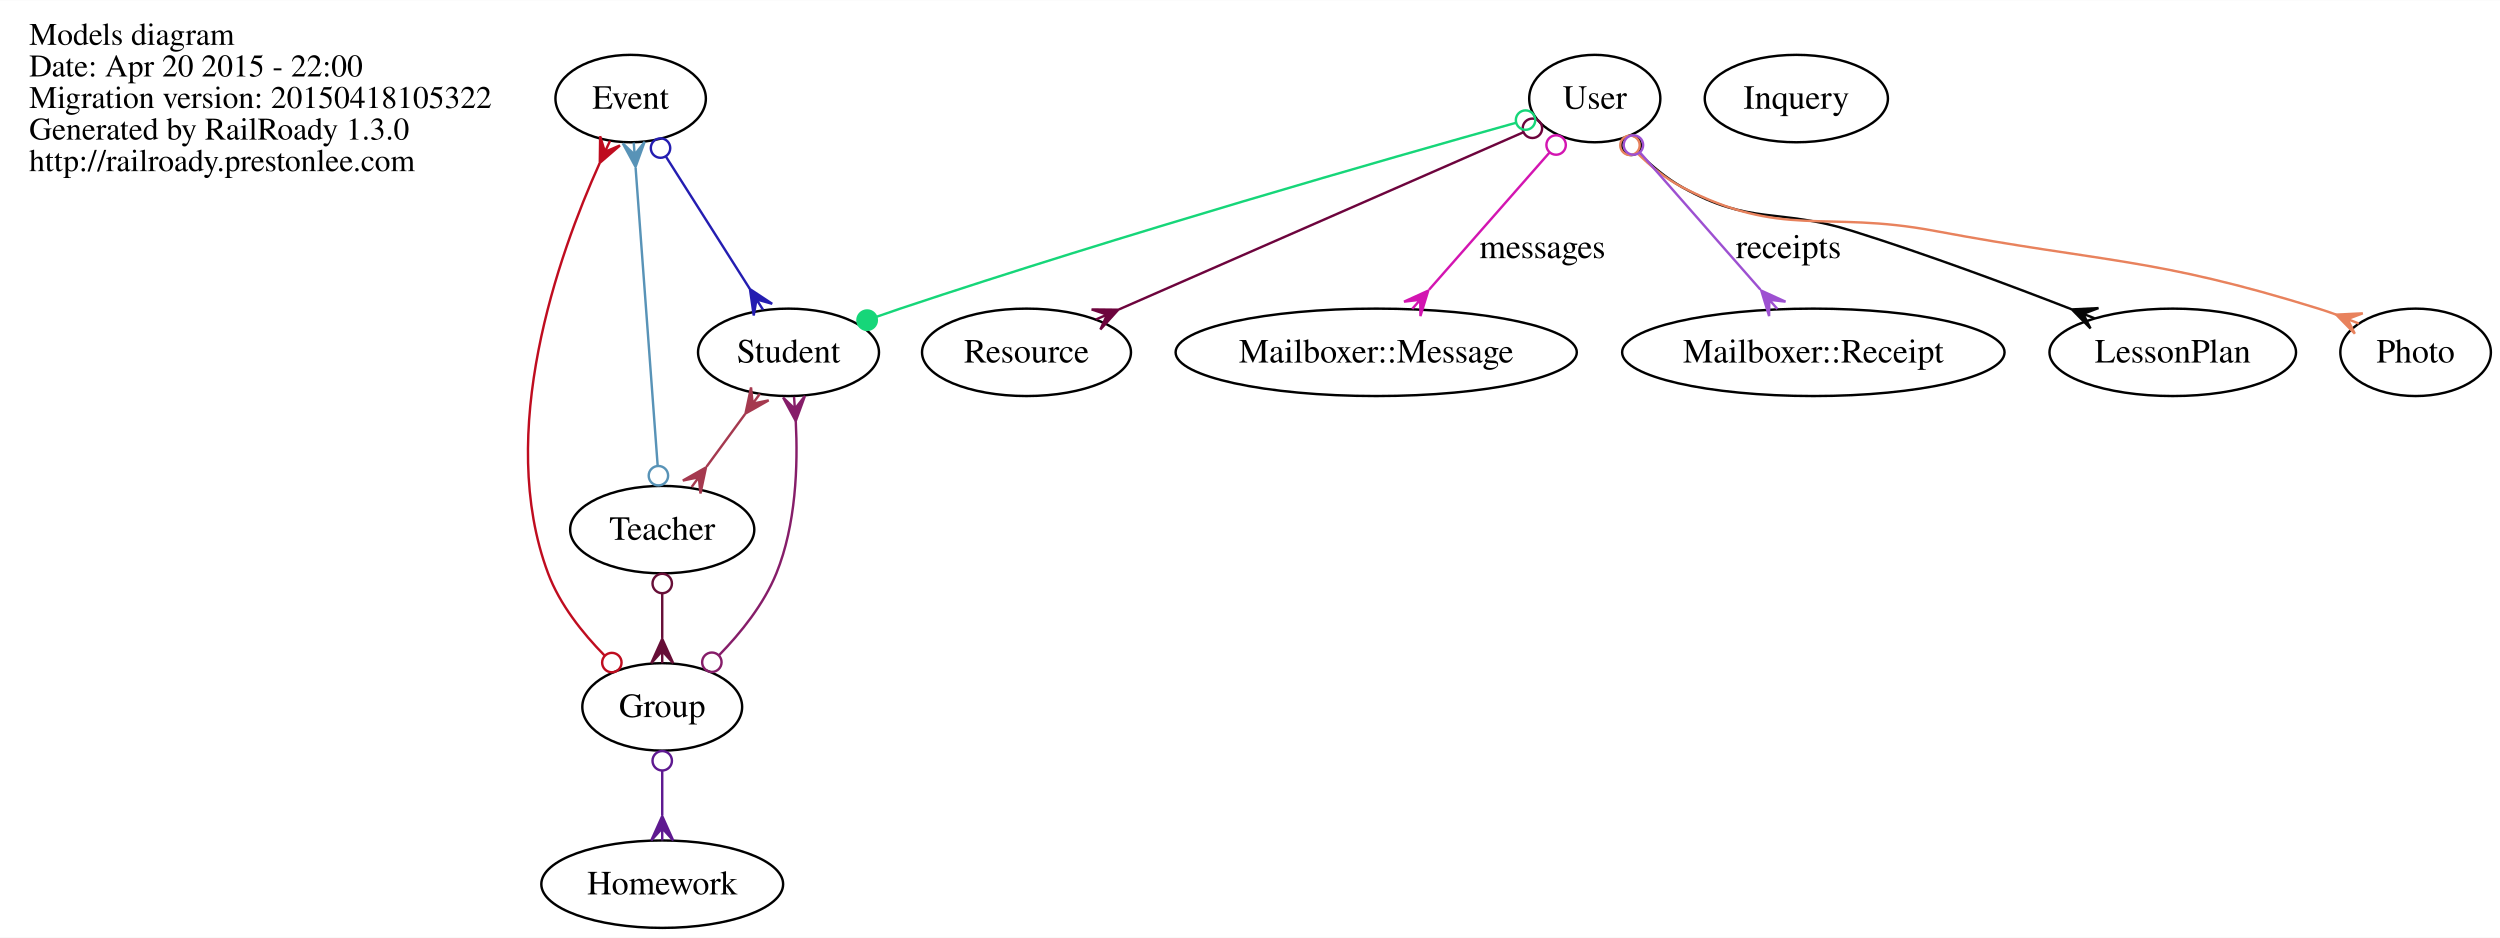
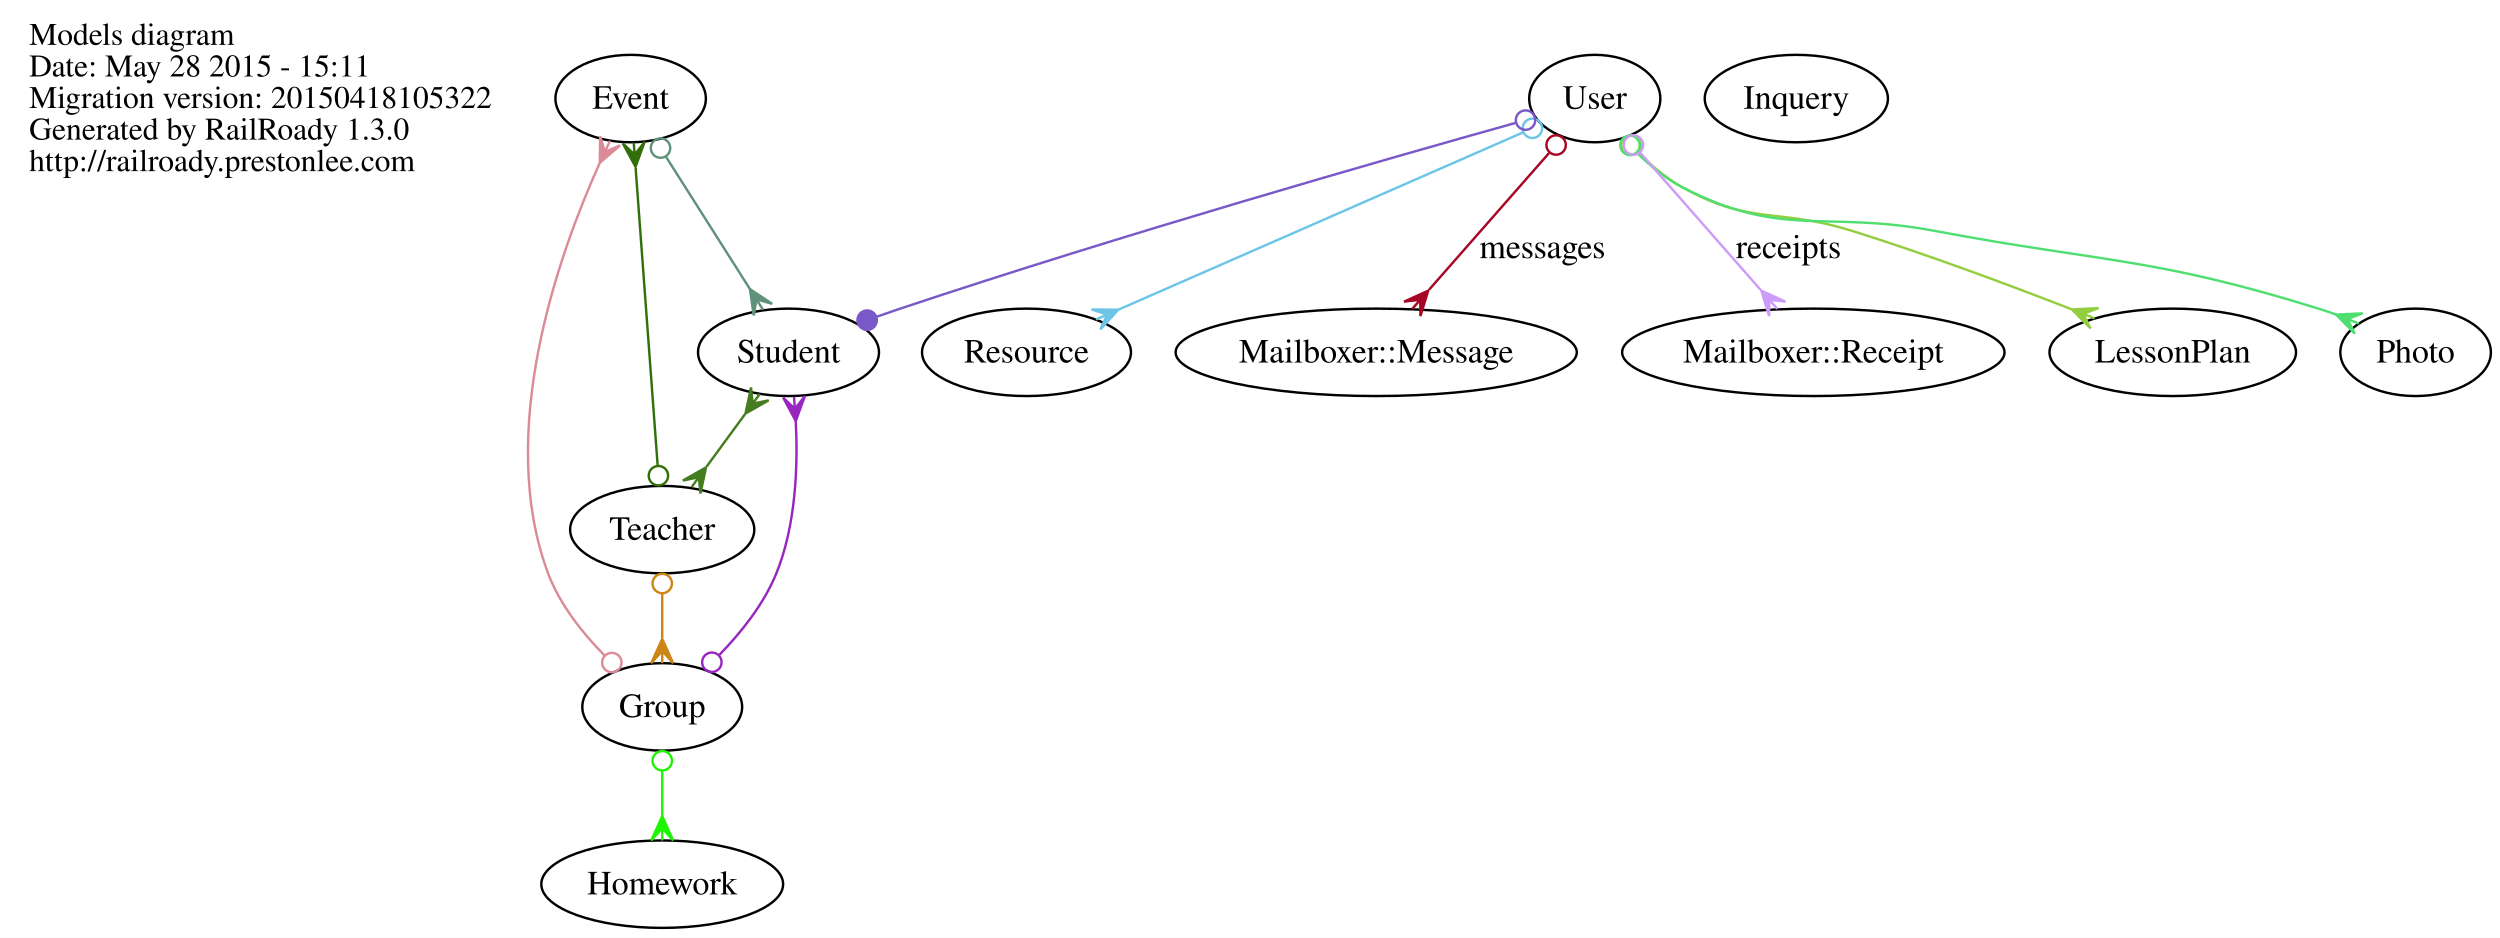
<svg xmlns="http://www.w3.org/2000/svg" width="1029pt" height="386pt" viewBox="0.00 0.00 1029.44 386.00">
  <g id="graph0" class="graph" transform="scale(1 1) rotate(0) translate(4 382)">
    <polygon fill="white" stroke="none" points="-4,4 -4,-382 1025.44,-382 1025.44,4 -4,4" />
    <g id="node1" class="node">
      <text text-anchor="start" x="8" y="-363.6" font-family="Times,serif" font-size="13.00">Models diagram</text>
-       <text text-anchor="start" x="8" y="-350.6" font-family="Times,serif" font-size="13.00">Date: Apr 20 2015 - 22:00</text>
+       <text text-anchor="start" x="8" y="-350.6" font-family="Times,serif" font-size="13.00">Date: May 28 2015 - 15:11</text>
      <text text-anchor="start" x="8" y="-337.6" font-family="Times,serif" font-size="13.00">Migration version: 20150418105322</text>
      <text text-anchor="start" x="8" y="-324.6" font-family="Times,serif" font-size="13.00">Generated by RailRoady 1.3.0</text>
      <text text-anchor="start" x="8" y="-311.6" font-family="Times,serif" font-size="13.00">http://railroady.prestonlee.com</text>
    </g>
    <g id="node2" class="node">
      <ellipse fill="none" stroke="black" cx="255.688" cy="-341.5" rx="30.971" ry="18" />
      <text text-anchor="middle" x="255.688" y="-337.3" font-family="Times,serif" font-size="14.00">Event</text>
    </g>
    <g id="node9" class="node">
      <ellipse fill="none" stroke="black" cx="320.688" cy="-237" rx="37.259" ry="18" />
      <text text-anchor="middle" x="320.688" y="-232.8" font-family="Times,serif" font-size="14.00">Student</text>
    </g>
    <g id="edge1" class="edge">
-       <path fill="none" stroke="#241db1" d="M270.229,-317.569C280.457,-301.44 294.145,-279.856 304.683,-263.238" />
-       <ellipse fill="none" stroke="#241db1" cx="267.986" cy="-321.106" rx="4" ry="4" />
-       <polygon fill="#241db1" stroke="#241db1" points="304.817,-263.027 313.972,-256.992 307.494,-258.805 310.172,-254.582 310.172,-254.582 310.172,-254.582 307.494,-258.805 306.372,-252.172 304.817,-263.027 304.817,-263.027" />
+       <path fill="none" stroke="#5f917b" d="M270.229,-317.569C280.457,-301.44 294.145,-279.856 304.683,-263.238" />
+       <ellipse fill="none" stroke="#5f917b" cx="267.986" cy="-321.106" rx="4" ry="4" />
+       <polygon fill="#5f917b" stroke="#5f917b" points="304.817,-263.027 313.972,-256.992 307.494,-258.805 310.172,-254.582 310.172,-254.582 310.172,-254.582 307.494,-258.805 306.372,-252.172 304.817,-263.027 304.817,-263.027" />
    </g>
    <g id="node3" class="node">
      <ellipse fill="none" stroke="black" cx="268.688" cy="-91" rx="32.908" ry="18" />
      <text text-anchor="middle" x="268.688" y="-86.8" font-family="Times,serif" font-size="14.00">Group</text>
    </g>
    <g id="edge4" class="edge">
-       <path fill="none" stroke="#bf0c1f" d="M244.92,-112.184C235.818,-121.442 226.476,-133.205 221.688,-146 200.015,-203.911 225.765,-276.778 242.867,-314.772" />
-       <ellipse fill="none" stroke="#bf0c1f" cx="247.942" cy="-109.258" rx="4" ry="4" />
-       <polygon fill="#bf0c1f" stroke="#bf0c1f" points="242.984,-315.022 243.126,-325.987 245.095,-319.555 247.205,-324.087 247.205,-324.087 247.205,-324.087 245.095,-319.555 251.285,-322.187 242.984,-315.022 242.984,-315.022" />
+       <path fill="none" stroke="#db8a98" d="M244.92,-112.184C235.818,-121.442 226.476,-133.205 221.688,-146 200.015,-203.911 225.765,-276.778 242.867,-314.772" />
+       <ellipse fill="none" stroke="#db8a98" cx="247.942" cy="-109.258" rx="4" ry="4" />
+       <polygon fill="#db8a98" stroke="#db8a98" points="242.984,-315.022 243.126,-325.987 245.095,-319.555 247.205,-324.087 247.205,-324.087 247.205,-324.087 245.095,-319.555 251.285,-322.187 242.984,-315.022 242.984,-315.022" />
    </g>
    <g id="node4" class="node">
      <ellipse fill="none" stroke="black" cx="268.688" cy="-18" rx="49.788" ry="18" />
      <text text-anchor="middle" x="268.688" y="-13.8" font-family="Times,serif" font-size="14.00">Homework</text>
    </g>
    <g id="edge3" class="edge">
-       <path fill="none" stroke="#5e1990" d="M268.688,-64.791C268.688,-58.832 268.688,-52.45 268.688,-46.399" />
-       <ellipse fill="none" stroke="#5e1990" cx="268.688" cy="-68.813" rx="4" ry="4" />
-       <polygon fill="#5e1990" stroke="#5e1990" points="268.688,-46.029 273.188,-36.029 268.688,-41.029 268.688,-36.029 268.688,-36.029 268.688,-36.029 268.688,-41.029 264.188,-36.029 268.688,-46.029 268.688,-46.029" />
+       <path fill="none" stroke="#1ff404" d="M268.688,-64.791C268.688,-58.832 268.688,-52.45 268.688,-46.399" />
+       <ellipse fill="none" stroke="#1ff404" cx="268.688" cy="-68.813" rx="4" ry="4" />
+       <polygon fill="#1ff404" stroke="#1ff404" points="268.688,-46.029 273.188,-36.029 268.688,-41.029 268.688,-36.029 268.688,-36.029 268.688,-36.029 268.688,-41.029 264.188,-36.029 268.688,-46.029 268.688,-46.029" />
    </g>
    <g id="edge2" class="edge">
-       <path fill="none" stroke="#861d69" d="M292.111,-112.318C301.155,-121.599 310.546,-133.343 315.688,-146 323.762,-165.877 324.622,-190.275 323.679,-208.652" />
-       <ellipse fill="none" stroke="#861d69" cx="289.123" cy="-109.39" rx="4" ry="4" />
-       <polygon fill="#861d69" stroke="#861d69" points="323.674,-208.722 318.469,-218.374 323.316,-213.709 322.957,-218.696 322.957,-218.696 322.957,-218.696 323.316,-213.709 327.445,-219.019 323.674,-208.722 323.674,-208.722" />
+       <path fill="none" stroke="#9827c0" d="M292.111,-112.318C301.155,-121.599 310.546,-133.343 315.688,-146 323.762,-165.877 324.622,-190.275 323.679,-208.652" />
+       <ellipse fill="none" stroke="#9827c0" cx="289.123" cy="-109.39" rx="4" ry="4" />
+       <polygon fill="#9827c0" stroke="#9827c0" points="323.674,-208.722 318.469,-218.374 323.316,-213.709 322.957,-218.696 322.957,-218.696 322.957,-218.696 323.316,-213.709 327.445,-219.019 323.674,-208.722 323.674,-208.722" />
    </g>
    <g id="node5" class="node">
      <ellipse fill="none" stroke="black" cx="735.688" cy="-341.5" rx="37.718" ry="18" />
      <text text-anchor="middle" x="735.688" y="-337.3" font-family="Times,serif" font-size="14.00">Inquery</text>
    </g>
    <g id="node6" class="node">
      <ellipse fill="none" stroke="black" cx="890.688" cy="-237" rx="50.766" ry="18" />
      <text text-anchor="middle" x="890.688" y="-232.8" font-family="Times,serif" font-size="14.00">LessonPlan</text>
    </g>
    <g id="node7" class="node">
      <ellipse fill="none" stroke="black" cx="990.688" cy="-237" rx="30.997" ry="18" />
      <text text-anchor="middle" x="990.688" y="-232.8" font-family="Times,serif" font-size="14.00">Photo</text>
    </g>
    <g id="node8" class="node">
      <ellipse fill="none" stroke="black" cx="418.688" cy="-237" rx="43.022" ry="18" />
      <text text-anchor="middle" x="418.688" y="-232.8" font-family="Times,serif" font-size="14.00">Resource</text>
    </g>
    <g id="node10" class="node">
      <ellipse fill="none" stroke="black" cx="268.688" cy="-164" rx="37.917" ry="18" />
      <text text-anchor="middle" x="268.688" y="-159.8" font-family="Times,serif" font-size="14.00">Teacher</text>
    </g>
    <g id="edge5" class="edge">
-       <path fill="none" stroke="#a5394f" d="M302.813,-211.593C297.705,-204.62 292.133,-197.012 287,-190.004" />
-       <polygon fill="#a5394f" stroke="#a5394f" points="302.979,-211.821 305.258,-222.548 305.934,-215.855 308.888,-219.889 308.888,-219.889 308.888,-219.889 305.934,-215.855 312.519,-217.23 302.979,-211.821 302.979,-211.821" />
-       <polygon fill="#a5394f" stroke="#a5394f" points="286.71,-189.608 284.432,-178.881 283.756,-185.574 280.802,-181.54 280.802,-181.54 280.802,-181.54 283.756,-185.574 277.171,-184.199 286.71,-189.608 286.71,-189.608" />
+       <path fill="none" stroke="#457c20" d="M302.813,-211.593C297.705,-204.62 292.133,-197.012 287,-190.004" />
+       <polygon fill="#457c20" stroke="#457c20" points="302.979,-211.821 305.258,-222.548 305.934,-215.855 308.888,-219.889 308.888,-219.889 308.888,-219.889 305.934,-215.855 312.519,-217.23 302.979,-211.821 302.979,-211.821" />
+       <polygon fill="#457c20" stroke="#457c20" points="286.71,-189.608 284.432,-178.881 283.756,-185.574 280.802,-181.54 280.802,-181.54 280.802,-181.54 283.756,-185.574 277.171,-184.199 286.71,-189.608 286.71,-189.608" />
    </g>
    <g id="edge7" class="edge">
-       <path fill="none" stroke="#5893b7" d="M266.81,-190.348C264.397,-222.928 260.222,-279.29 257.731,-312.917" />
-       <ellipse fill="none" stroke="#5893b7" cx="267.117" cy="-186.206" rx="4" ry="4" />
-       <polygon fill="#5893b7" stroke="#5893b7" points="257.697,-313.38 252.47,-323.02 257.327,-318.366 256.958,-323.353 256.958,-323.353 256.958,-323.353 257.327,-318.366 261.446,-323.685 257.697,-313.38 257.697,-313.38" />
+       <path fill="none" stroke="#326f0b" d="M266.81,-190.348C264.397,-222.928 260.222,-279.29 257.731,-312.917" />
+       <ellipse fill="none" stroke="#326f0b" cx="267.117" cy="-186.206" rx="4" ry="4" />
+       <polygon fill="#326f0b" stroke="#326f0b" points="257.697,-313.38 252.47,-323.02 257.327,-318.366 256.958,-323.353 256.958,-323.353 256.958,-323.353 257.327,-318.366 261.446,-323.685 257.697,-313.38 257.697,-313.38" />
    </g>
    <g id="edge6" class="edge">
-       <path fill="none" stroke="#670e37" d="M268.688,-137.791C268.688,-131.832 268.688,-125.45 268.688,-119.399" />
-       <ellipse fill="none" stroke="#670e37" cx="268.688" cy="-141.813" rx="4" ry="4" />
-       <polygon fill="#670e37" stroke="#670e37" points="268.688,-119.029 273.188,-109.029 268.688,-114.029 268.688,-109.029 268.688,-109.029 268.688,-109.029 268.688,-114.029 264.188,-109.029 268.688,-119.029 268.688,-119.029" />
+       <path fill="none" stroke="#cd8516" d="M268.688,-137.791C268.688,-131.832 268.688,-125.45 268.688,-119.399" />
+       <ellipse fill="none" stroke="#cd8516" cx="268.688" cy="-141.813" rx="4" ry="4" />
+       <polygon fill="#cd8516" stroke="#cd8516" points="268.688,-119.029 273.188,-109.029 268.688,-114.029 268.688,-109.029 268.688,-109.029 268.688,-109.029 268.688,-114.029 264.188,-109.029 268.688,-119.029 268.688,-119.029" />
    </g>
    <g id="node11" class="node">
      <ellipse fill="none" stroke="black" cx="652.688" cy="-341.5" rx="27" ry="18" />
      <text text-anchor="middle" x="652.688" y="-337.3" font-family="Times,serif" font-size="14.00">User</text>
    </g>
    <g id="edge9" class="edge">
-       <path fill="none" stroke="#050505" d="M670.761,-319.027C676.072,-313.801 682.209,-308.667 688.688,-305 716.644,-289.177 728.033,-296.602 758.688,-287 789.301,-277.41 823.216,-264.776 849.003,-254.738" />
-       <ellipse fill="none" stroke="#050505" cx="667.699" cy="-322.23" rx="4" ry="4" />
-       <polygon fill="#050505" stroke="#050505" points="849.154,-254.679 860.106,-255.22 853.809,-252.855 858.464,-251.03 858.464,-251.03 858.464,-251.03 853.809,-252.855 856.822,-246.841 849.154,-254.679 849.154,-254.679" />
+       <path fill="none" stroke="#93ce3f" d="M670.761,-319.027C676.072,-313.801 682.209,-308.667 688.688,-305 716.644,-289.177 728.033,-296.602 758.688,-287 789.301,-277.41 823.216,-264.776 849.003,-254.738" />
+       <ellipse fill="none" stroke="#93ce3f" cx="667.699" cy="-322.23" rx="4" ry="4" />
+       <polygon fill="#93ce3f" stroke="#93ce3f" points="849.154,-254.679 860.106,-255.22 853.809,-252.855 858.464,-251.03 858.464,-251.03 858.464,-251.03 853.809,-252.855 856.822,-246.841 849.154,-254.679 849.154,-254.679" />
    </g>
    <g id="edge8" class="edge">
-       <path fill="none" stroke="#e8825d" d="M669.952,-319.287C675.399,-313.846 681.808,-308.537 688.688,-305 730.406,-283.551 746.584,-295.657 792.688,-287 863.105,-273.778 882.258,-276.232 950.688,-255 953.084,-254.257 955.533,-253.419 957.979,-252.525" />
-       <ellipse fill="none" stroke="#e8825d" cx="667.177" cy="-322.247" rx="4" ry="4" />
-       <polygon fill="#e8825d" stroke="#e8825d" points="957.984,-252.524 968.936,-253.064 962.639,-250.699 967.294,-248.874 967.294,-248.874 967.294,-248.874 962.639,-250.699 965.652,-244.685 957.984,-252.524 957.984,-252.524" />
+       <path fill="none" stroke="#4fdf71" d="M669.952,-319.287C675.399,-313.846 681.808,-308.537 688.688,-305 730.406,-283.551 746.584,-295.657 792.688,-287 863.105,-273.778 882.258,-276.232 950.688,-255 953.084,-254.257 955.533,-253.419 957.979,-252.525" />
+       <ellipse fill="none" stroke="#4fdf71" cx="667.177" cy="-322.247" rx="4" ry="4" />
+       <polygon fill="#4fdf71" stroke="#4fdf71" points="957.984,-252.524 968.936,-253.064 962.639,-250.699 967.294,-248.874 967.294,-248.874 967.294,-248.874 962.639,-250.699 965.652,-244.685 957.984,-252.524 957.984,-252.524" />
    </g>
    <g id="edge10" class="edge">
-       <path fill="none" stroke="#6d043d" d="M623.251,-327.606C581.037,-309.115 503.278,-275.054 456.745,-254.67" />
-       <ellipse fill="none" stroke="#6d043d" cx="627.01" cy="-329.252" rx="4" ry="4" />
-       <polygon fill="#6d043d" stroke="#6d043d" points="456.473,-254.551 449.119,-246.417 451.893,-252.545 447.313,-250.539 447.313,-250.539 447.313,-250.539 451.893,-252.545 445.507,-254.661 456.473,-254.551 456.473,-254.551" />
+       <path fill="none" stroke="#6cc4e7" d="M623.251,-327.606C581.037,-309.115 503.278,-275.054 456.745,-254.67" />
+       <ellipse fill="none" stroke="#6cc4e7" cx="627.01" cy="-329.252" rx="4" ry="4" />
+       <polygon fill="#6cc4e7" stroke="#6cc4e7" points="456.473,-254.551 449.119,-246.417 451.893,-252.545 447.313,-250.539 447.313,-250.539 447.313,-250.539 451.893,-252.545 445.507,-254.661 456.473,-254.551 456.473,-254.551" />
    </g>
    <g id="edge11" class="edge">
-       <path fill="none" stroke="#16d679" d="M620.292,-331.54C567.052,-316.654 457.863,-285.442 366.688,-255 363.508,-253.938 360.218,-252.801 356.927,-251.637" />
-       <ellipse fill="none" stroke="#16d679" cx="624.185" cy="-332.626" rx="4" ry="4" />
-       <ellipse fill="#16d679" stroke="#16d679" cx="353.062" cy="-250.247" rx="4" ry="4" />
+       <path fill="none" stroke="#7958c8" d="M620.292,-331.54C567.052,-316.654 457.863,-285.442 366.688,-255 363.508,-253.938 360.218,-252.801 356.927,-251.637" />
+       <ellipse fill="none" stroke="#7958c8" cx="624.185" cy="-332.626" rx="4" ry="4" />
+       <ellipse fill="#7958c8" stroke="#7958c8" cx="353.062" cy="-250.247" rx="4" ry="4" />
    </g>
    <g id="node12" class="node">
      <ellipse fill="none" stroke="black" cx="562.688" cy="-237" rx="82.605" ry="18" />
      <text text-anchor="middle" x="562.688" y="-232.8" font-family="Times,serif" font-size="14.00">Mailboxer::Message</text>
    </g>
    <g id="edge12" class="edge">
-       <path fill="none" stroke="#d315b1" d="M634.037,-319.258C619.634,-302.856 599.673,-280.122 584.525,-262.87" />
-       <ellipse fill="none" stroke="#d315b1" cx="636.769" cy="-322.37" rx="4" ry="4" />
-       <polygon fill="#d315b1" stroke="#d315b1" points="584.119,-262.408 580.903,-251.924 580.82,-258.651 577.521,-254.893 577.521,-254.893 577.521,-254.893 580.82,-258.651 574.14,-257.863 584.119,-262.408 584.119,-262.408" />
+       <path fill="none" stroke="#a60724" d="M634.037,-319.258C619.634,-302.856 599.673,-280.122 584.525,-262.87" />
+       <ellipse fill="none" stroke="#a60724" cx="636.769" cy="-322.37" rx="4" ry="4" />
+       <polygon fill="#a60724" stroke="#a60724" points="584.119,-262.408 580.903,-251.924 580.82,-258.651 577.521,-254.893 577.521,-254.893 577.521,-254.893 580.82,-258.651 574.14,-257.863 584.119,-262.408 584.119,-262.408" />
      <text text-anchor="middle" x="631.126" y="-275.8" font-family="Times,serif" font-size="14.00">messages</text>
    </g>
    <g id="node13" class="node">
      <ellipse fill="none" stroke="black" cx="742.688" cy="-237" rx="78.737" ry="18" />
      <text text-anchor="middle" x="742.688" y="-232.8" font-family="Times,serif" font-size="14.00">Mailboxer::Receipt</text>
    </g>
    <g id="edge13" class="edge">
-       <path fill="none" stroke="#9d50d1" d="M671.339,-319.258C685.741,-302.856 705.703,-280.122 720.851,-262.87" />
-       <ellipse fill="none" stroke="#9d50d1" cx="668.607" cy="-322.37" rx="4" ry="4" />
-       <polygon fill="#9d50d1" stroke="#9d50d1" points="721.256,-262.408 731.236,-257.863 724.555,-258.651 727.854,-254.893 727.854,-254.893 727.854,-254.893 724.555,-258.651 724.473,-251.924 721.256,-262.408 721.256,-262.408" />
+       <path fill="none" stroke="#cd9bf9" d="M671.339,-319.258C685.741,-302.856 705.703,-280.122 720.851,-262.87" />
+       <ellipse fill="none" stroke="#cd9bf9" cx="668.607" cy="-322.37" rx="4" ry="4" />
+       <polygon fill="#cd9bf9" stroke="#cd9bf9" points="721.256,-262.408 731.236,-257.863 724.555,-258.651 727.854,-254.893 727.854,-254.893 727.854,-254.893 724.555,-258.651 724.473,-251.924 721.256,-262.408 721.256,-262.408" />
      <text text-anchor="middle" x="732.453" y="-275.8" font-family="Times,serif" font-size="14.00">receipts</text>
    </g>
  </g>
</svg>
